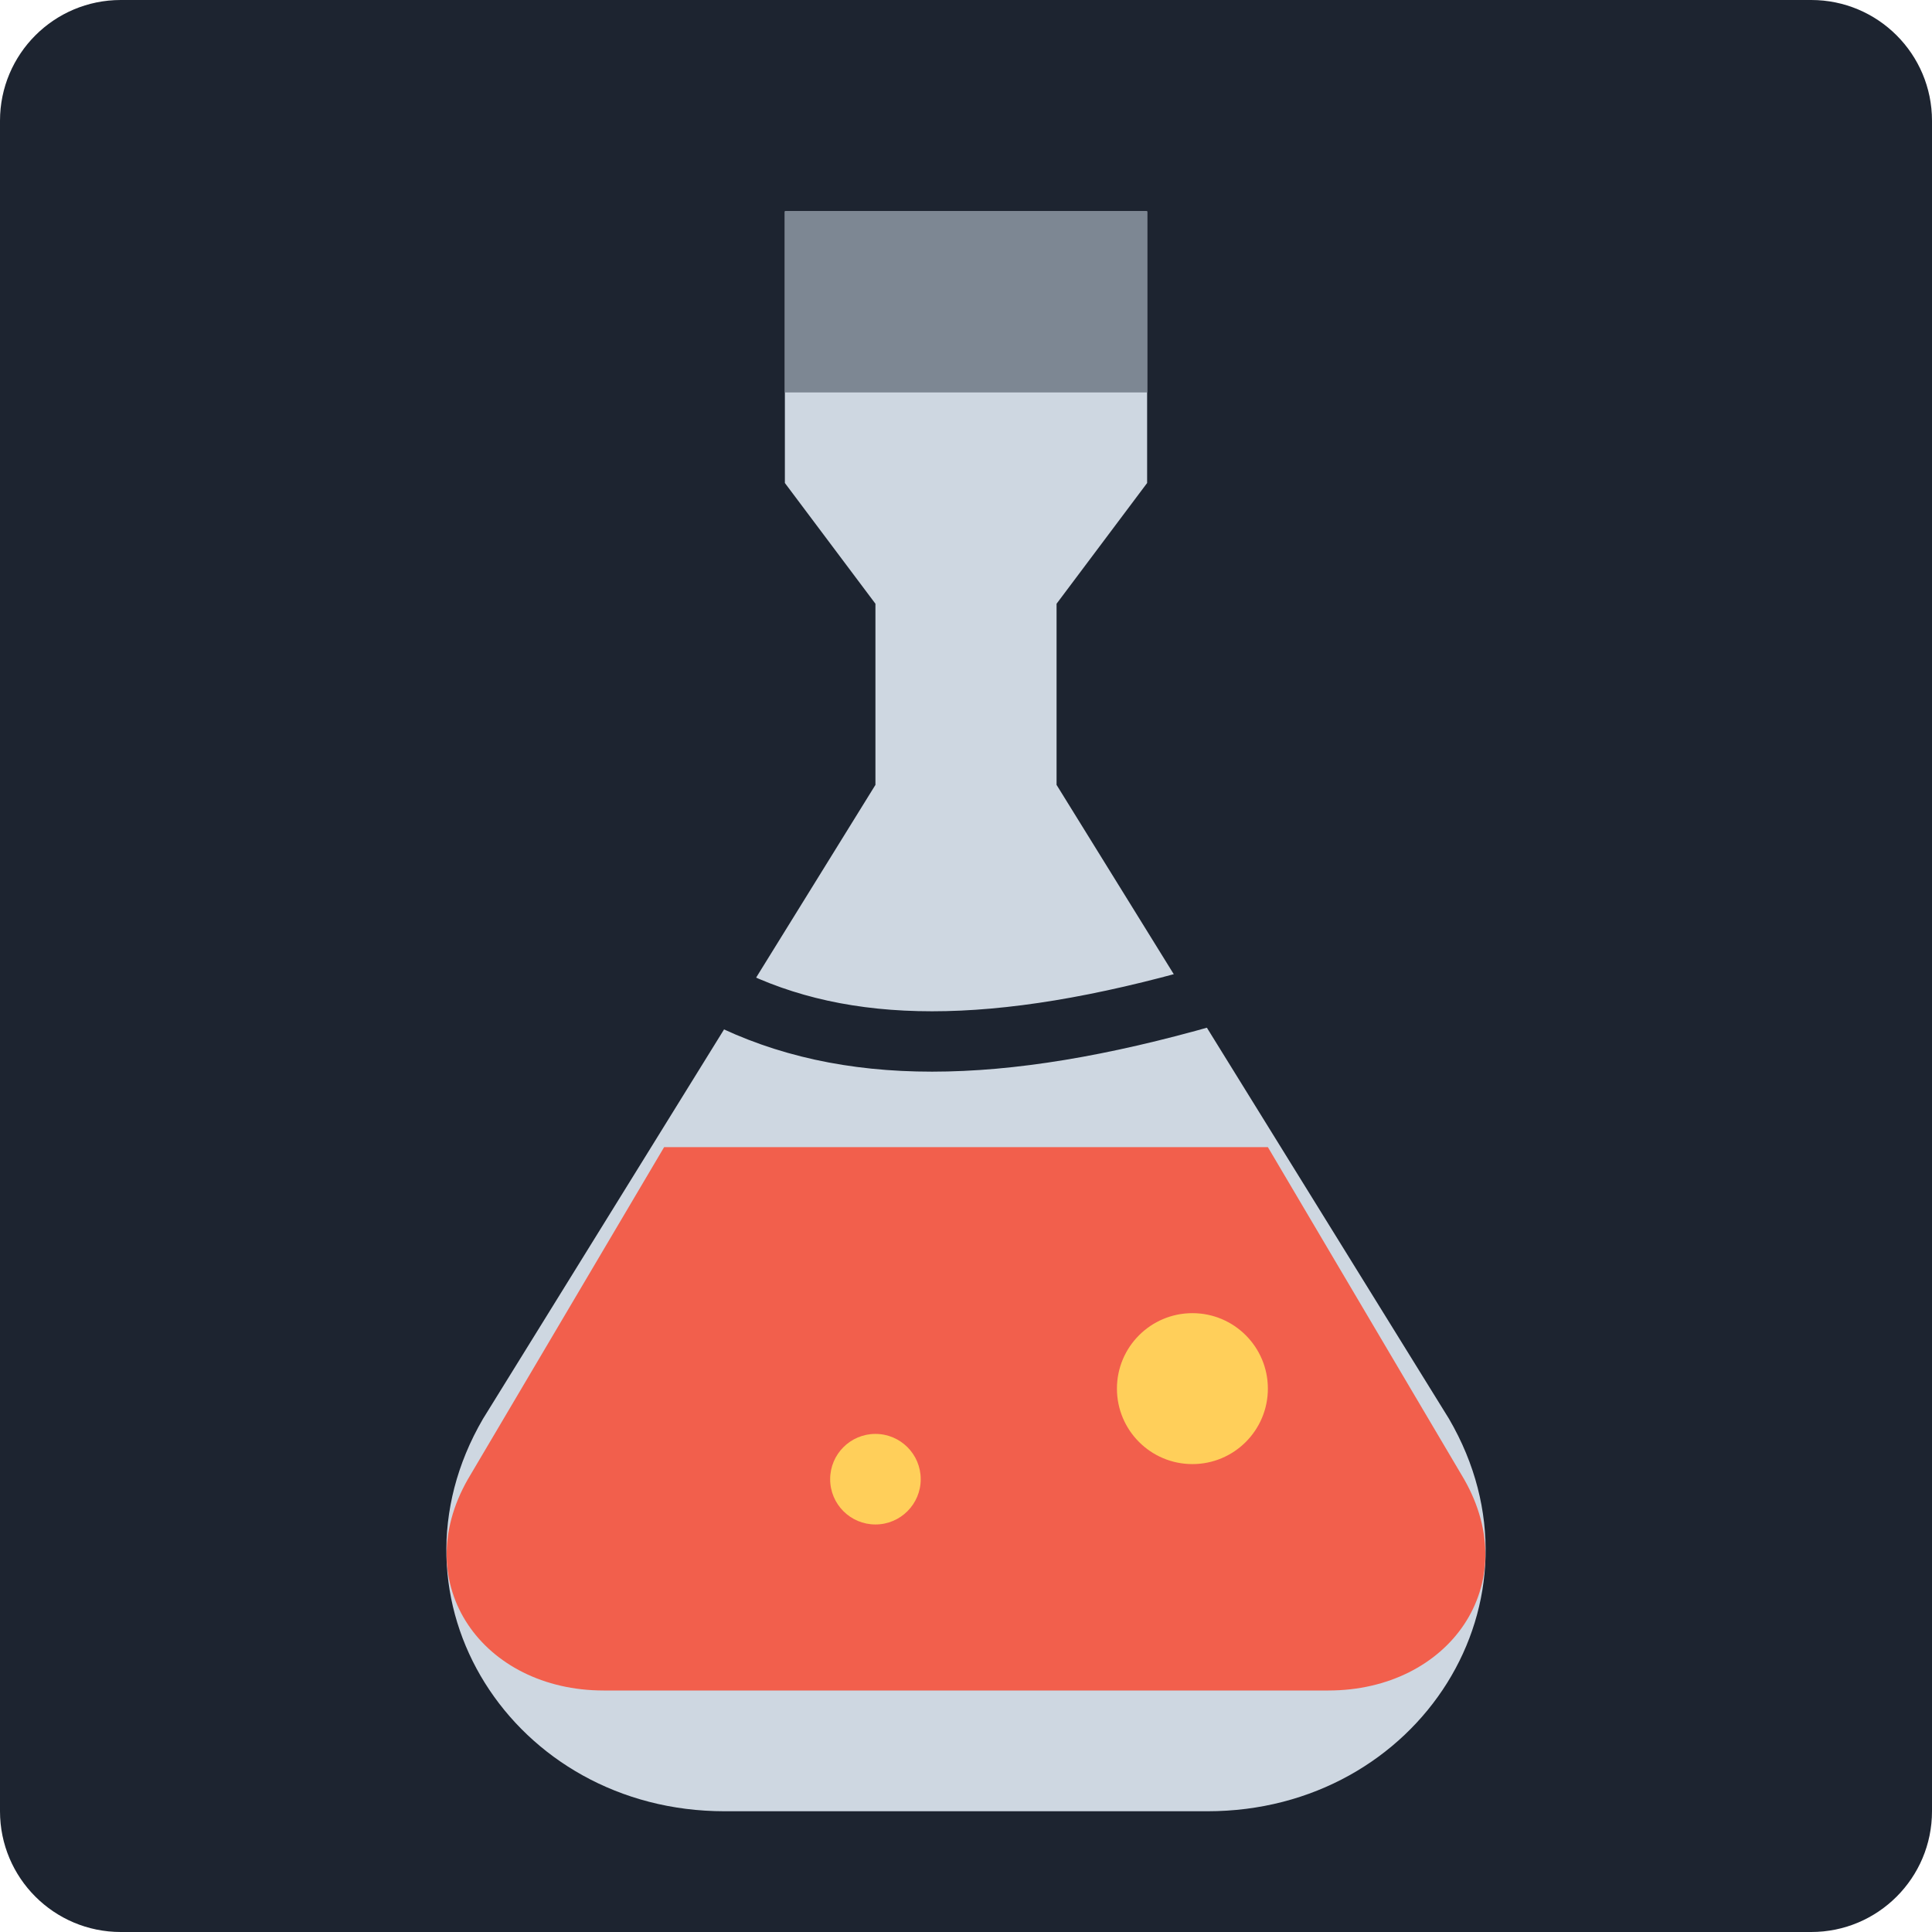
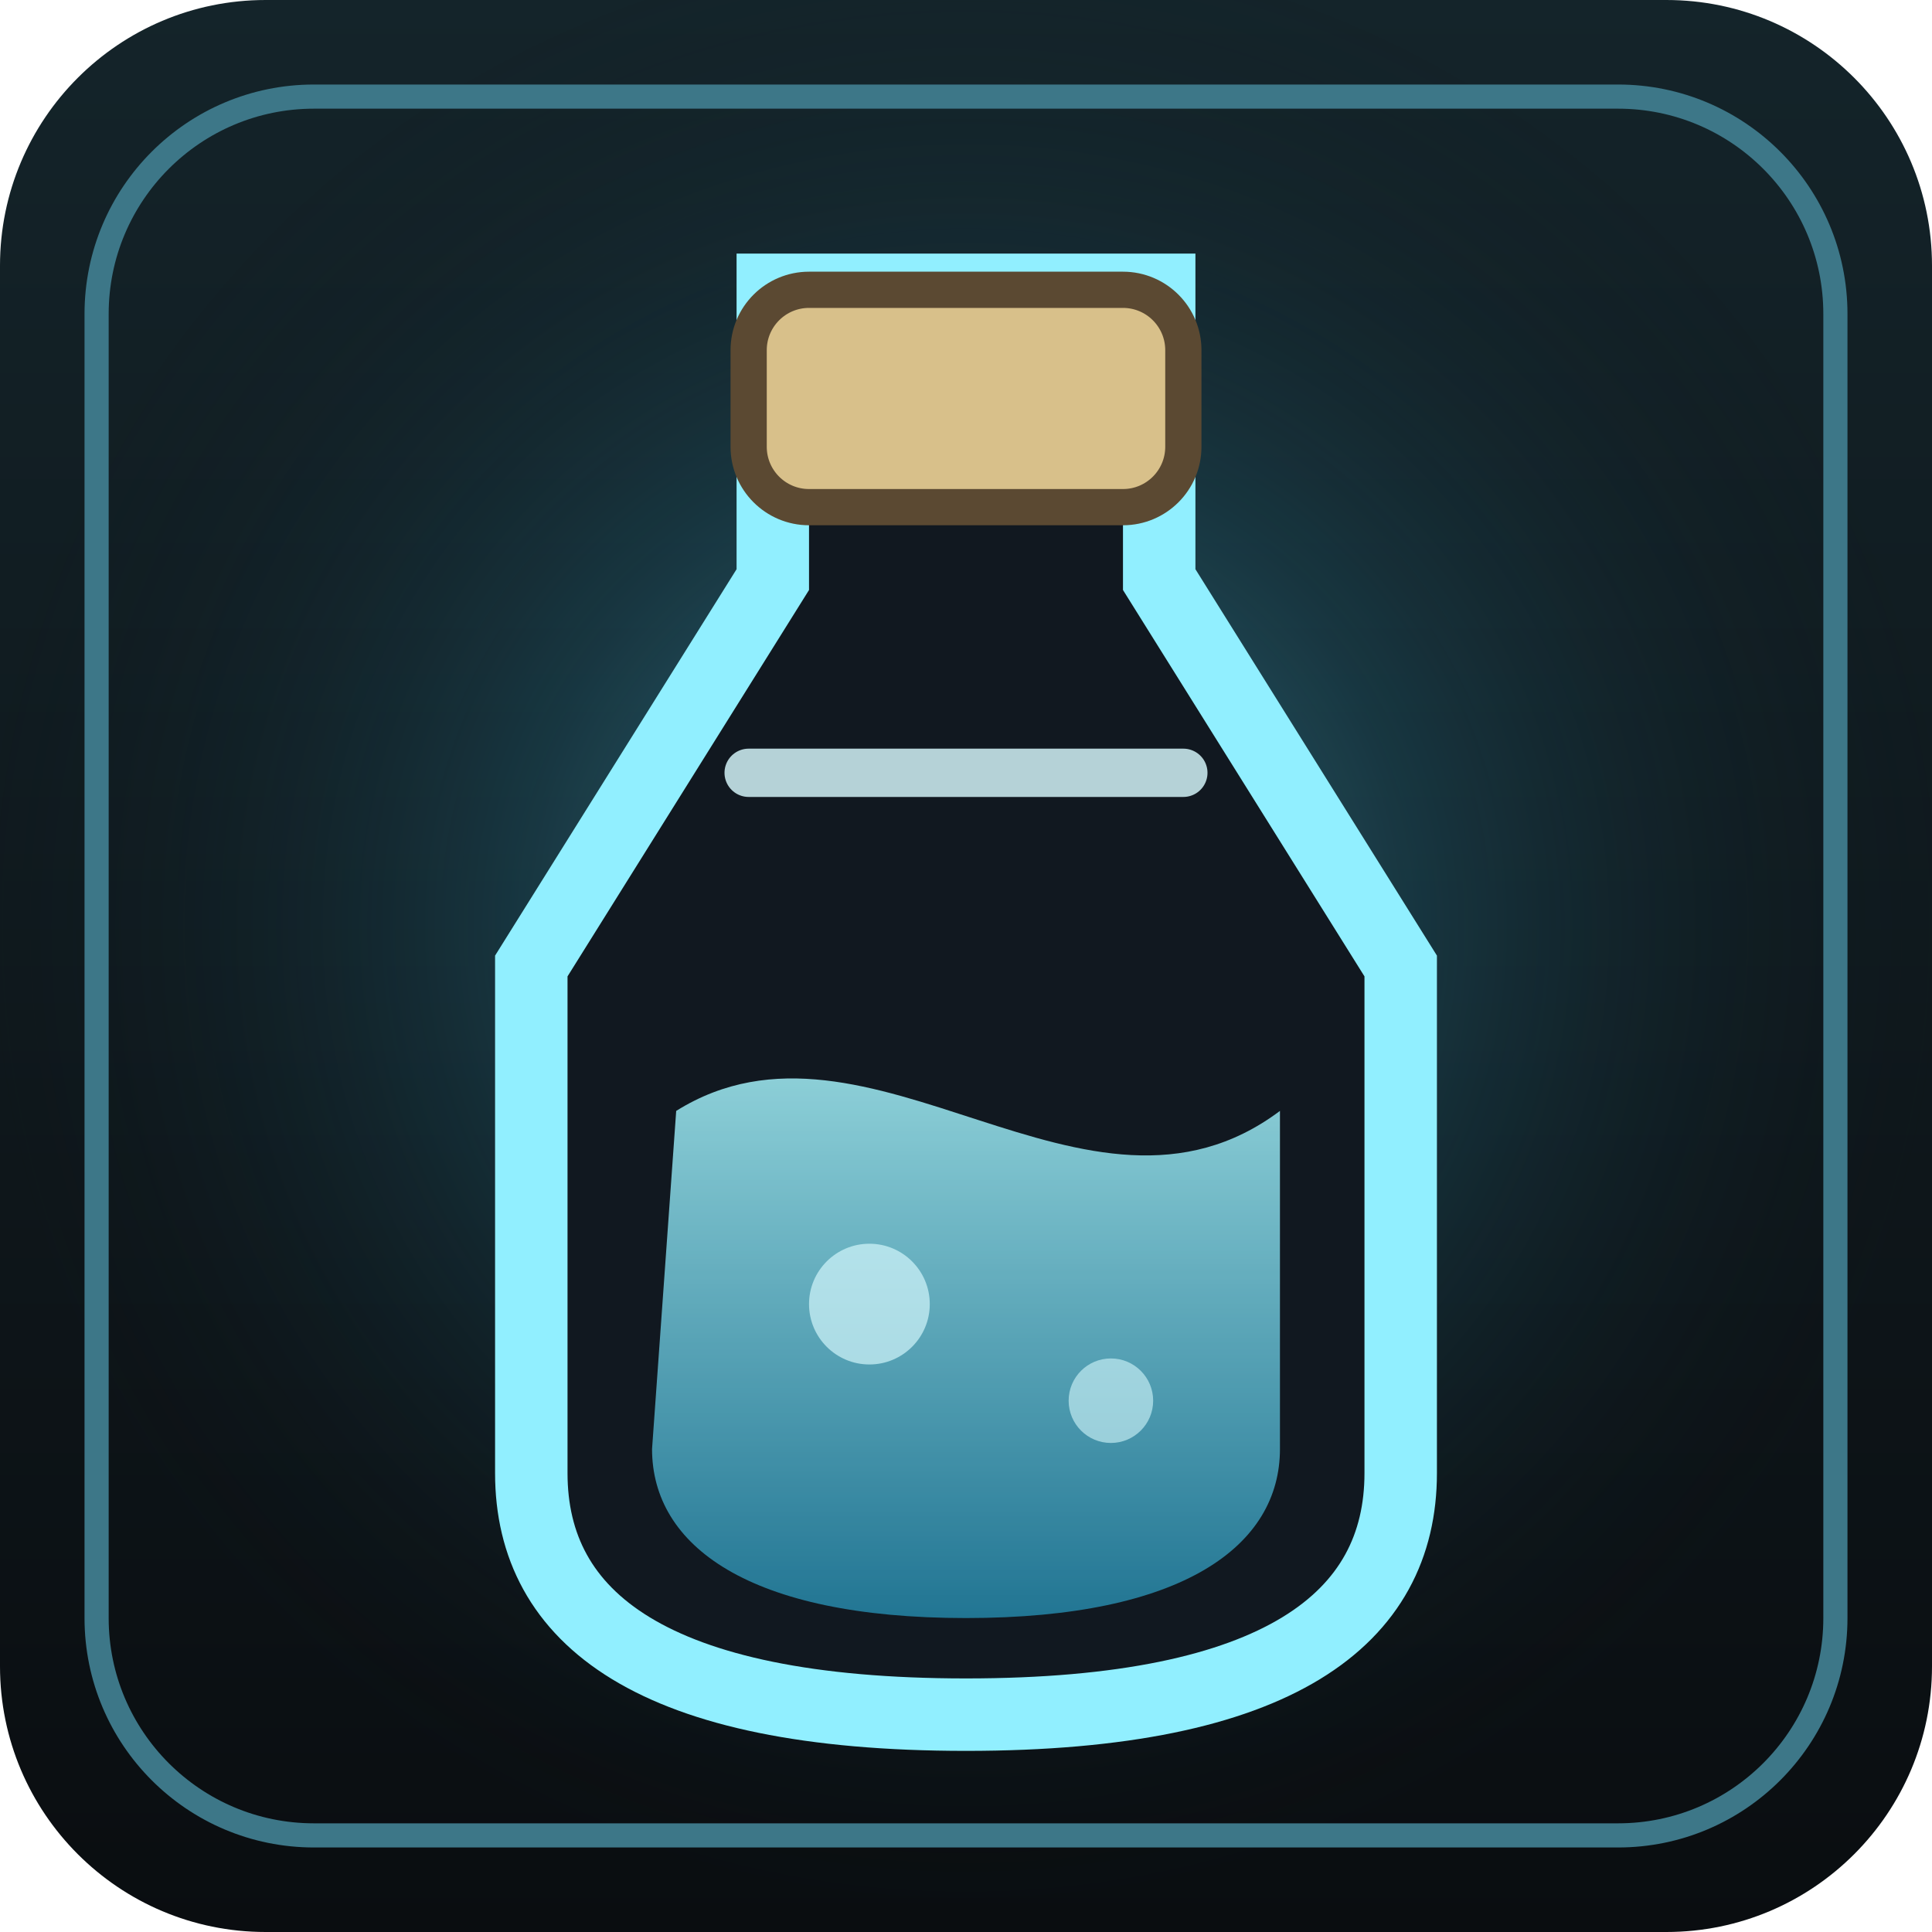
- <svg xmlns="http://www.w3.org/2000/svg" width="128" height="128" viewBox="0 0 128 128">
-   <rect width="128" height="128" rx="8" fill="#1d2430" />
-   <path d="M52 14h24v18l-6 8v12l26 42c7 12-2 26-16 26H48c-14 0-23-14-16-26l26-42V40l-6-8V14z" fill="#d9e2ec" opacity="0.94" />
-   <path d="M44 76h40l13 22c4 7-1 14-9 14H40c-8 0-13-7-9-14l13-22z" fill="#f25f4c" />
-   <path d="M52 14h24v12H52z" fill="#7d8793" />
-   <path d="M48 66c8 4 18 4 32 0" fill="none" stroke="#1d2430" stroke-width="4" stroke-linecap="round" />
-   <circle cx="79" cy="92" r="5" fill="#ffcf5a" />
-   <circle cx="58" cy="98" r="3" fill="#ffcf5a" />
+ <svg xmlns="http://www.w3.org/2000/svg" width="160" height="160" viewBox="0 0 160 160">
+   <defs>
+     <linearGradient id="bg" x1="0" y1="0" x2="0" y2="1">
+       <stop offset="0" stop-color="#14242a" />
+       <stop offset="1" stop-color="#0a0d10" />
+     </linearGradient>
+     <radialGradient id="glow" cx="50%" cy="48%" r="52%">
+       <stop offset="0" stop-color="#74e8ff" stop-opacity="0.54" />
+       <stop offset="0.45" stop-color="#2f8ca8" stop-opacity="0.24" />
+       <stop offset="1" stop-color="#0a0d10" stop-opacity="0" />
+     </radialGradient>
+     <linearGradient id="liquid" x1="0" y1="0" x2="0" y2="1">
+       <stop offset="0" stop-color="#a7f7ff" />
+       <stop offset="1" stop-color="#258aac" />
+     </linearGradient>
+   </defs>
+   <rect width="160" height="160" rx="22" fill="url(#bg)" />
+   <rect width="160" height="160" rx="22" fill="url(#glow)" />
+   <path d="M64 24 H96 V48 L116 80 V122 C116 134 106 142 80 142 C54 142 44 134 44 122 V80 L64 48 Z" fill="#111820" stroke="#91efff" stroke-width="6" />
+   <path d="M56 92 C72 82 90 104 106 92 V120 C106 128 98 134 80 134 C62 134 54 128 54 120 Z" fill="url(#liquid)" opacity="0.82" />
+   <rect x="62" y="24" width="36" height="18" rx="5" fill="#d8c08a" stroke="#5b4932" stroke-width="3" />
+   <path d="M62 64 H98" stroke="#d9fbff" stroke-width="4" stroke-linecap="round" opacity="0.82" />
+   <circle cx="72" cy="108" r="5" fill="#d9fbff" opacity="0.66" />
+   <circle cx="92" cy="116" r="3.5" fill="#d9fbff" opacity="0.58" />
+   <rect x="8" y="8" width="144" height="144" rx="18" fill="none" stroke="#3d7788" stroke-width="2" />
</svg>
